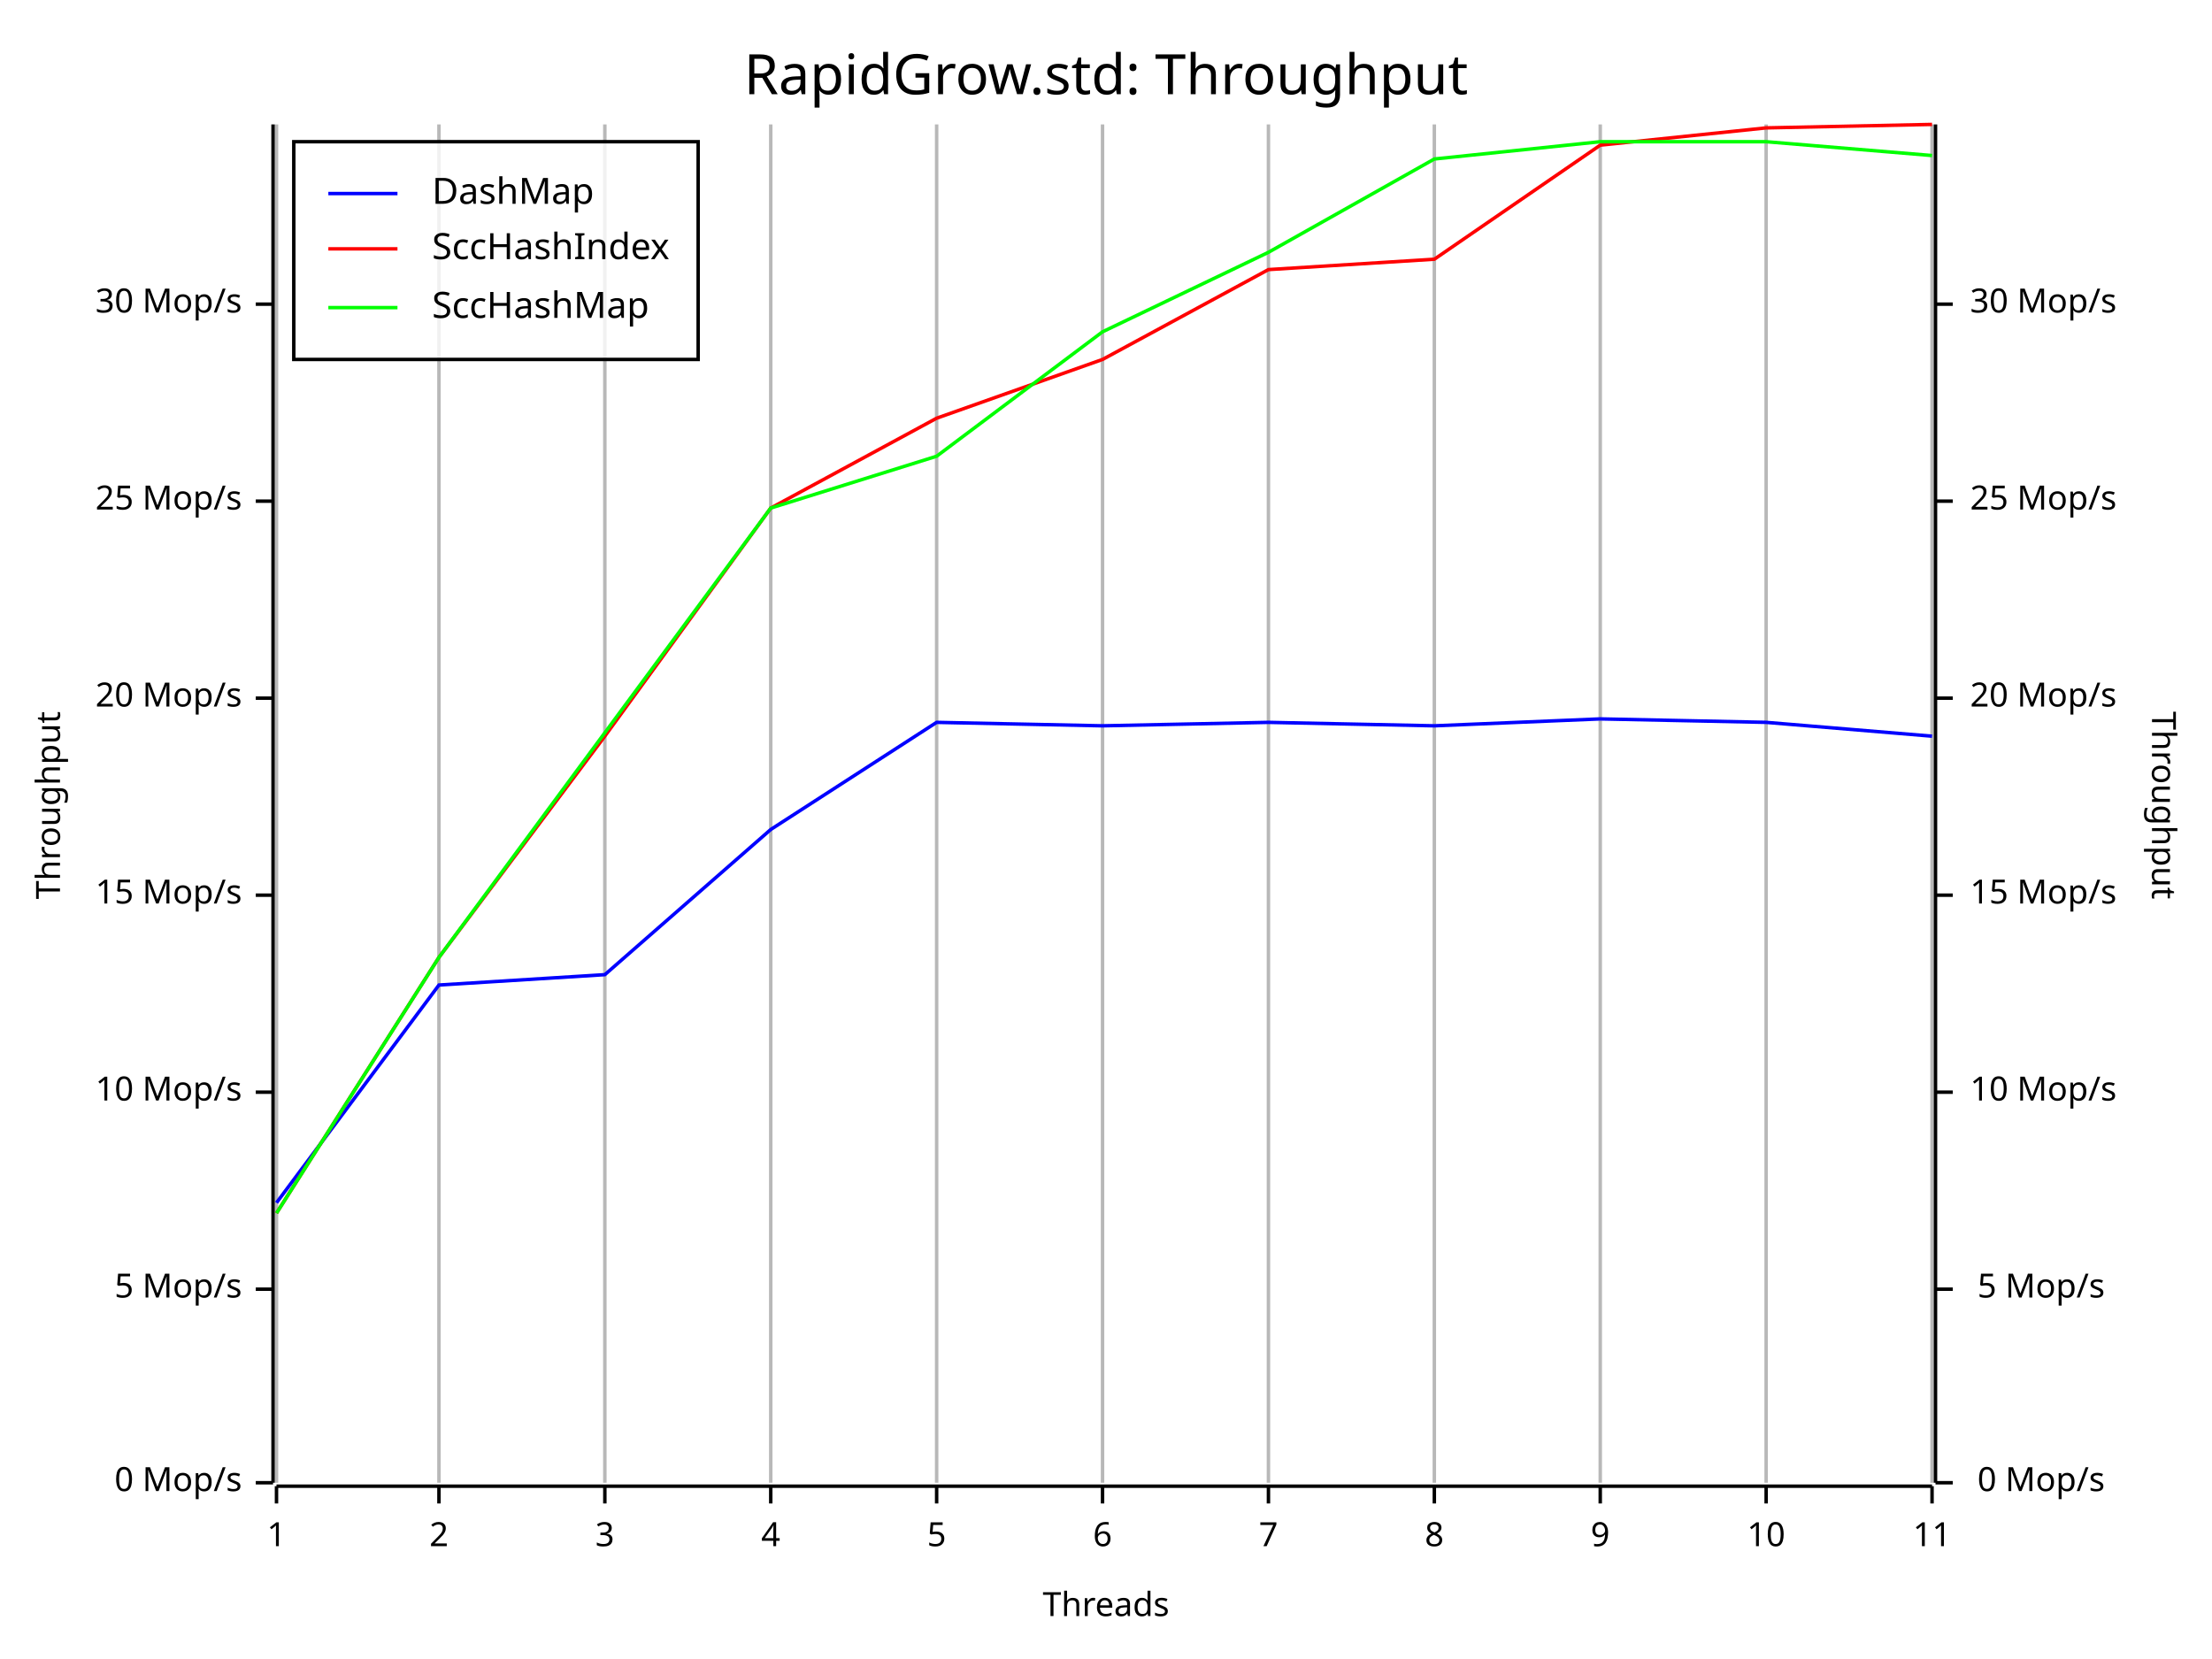
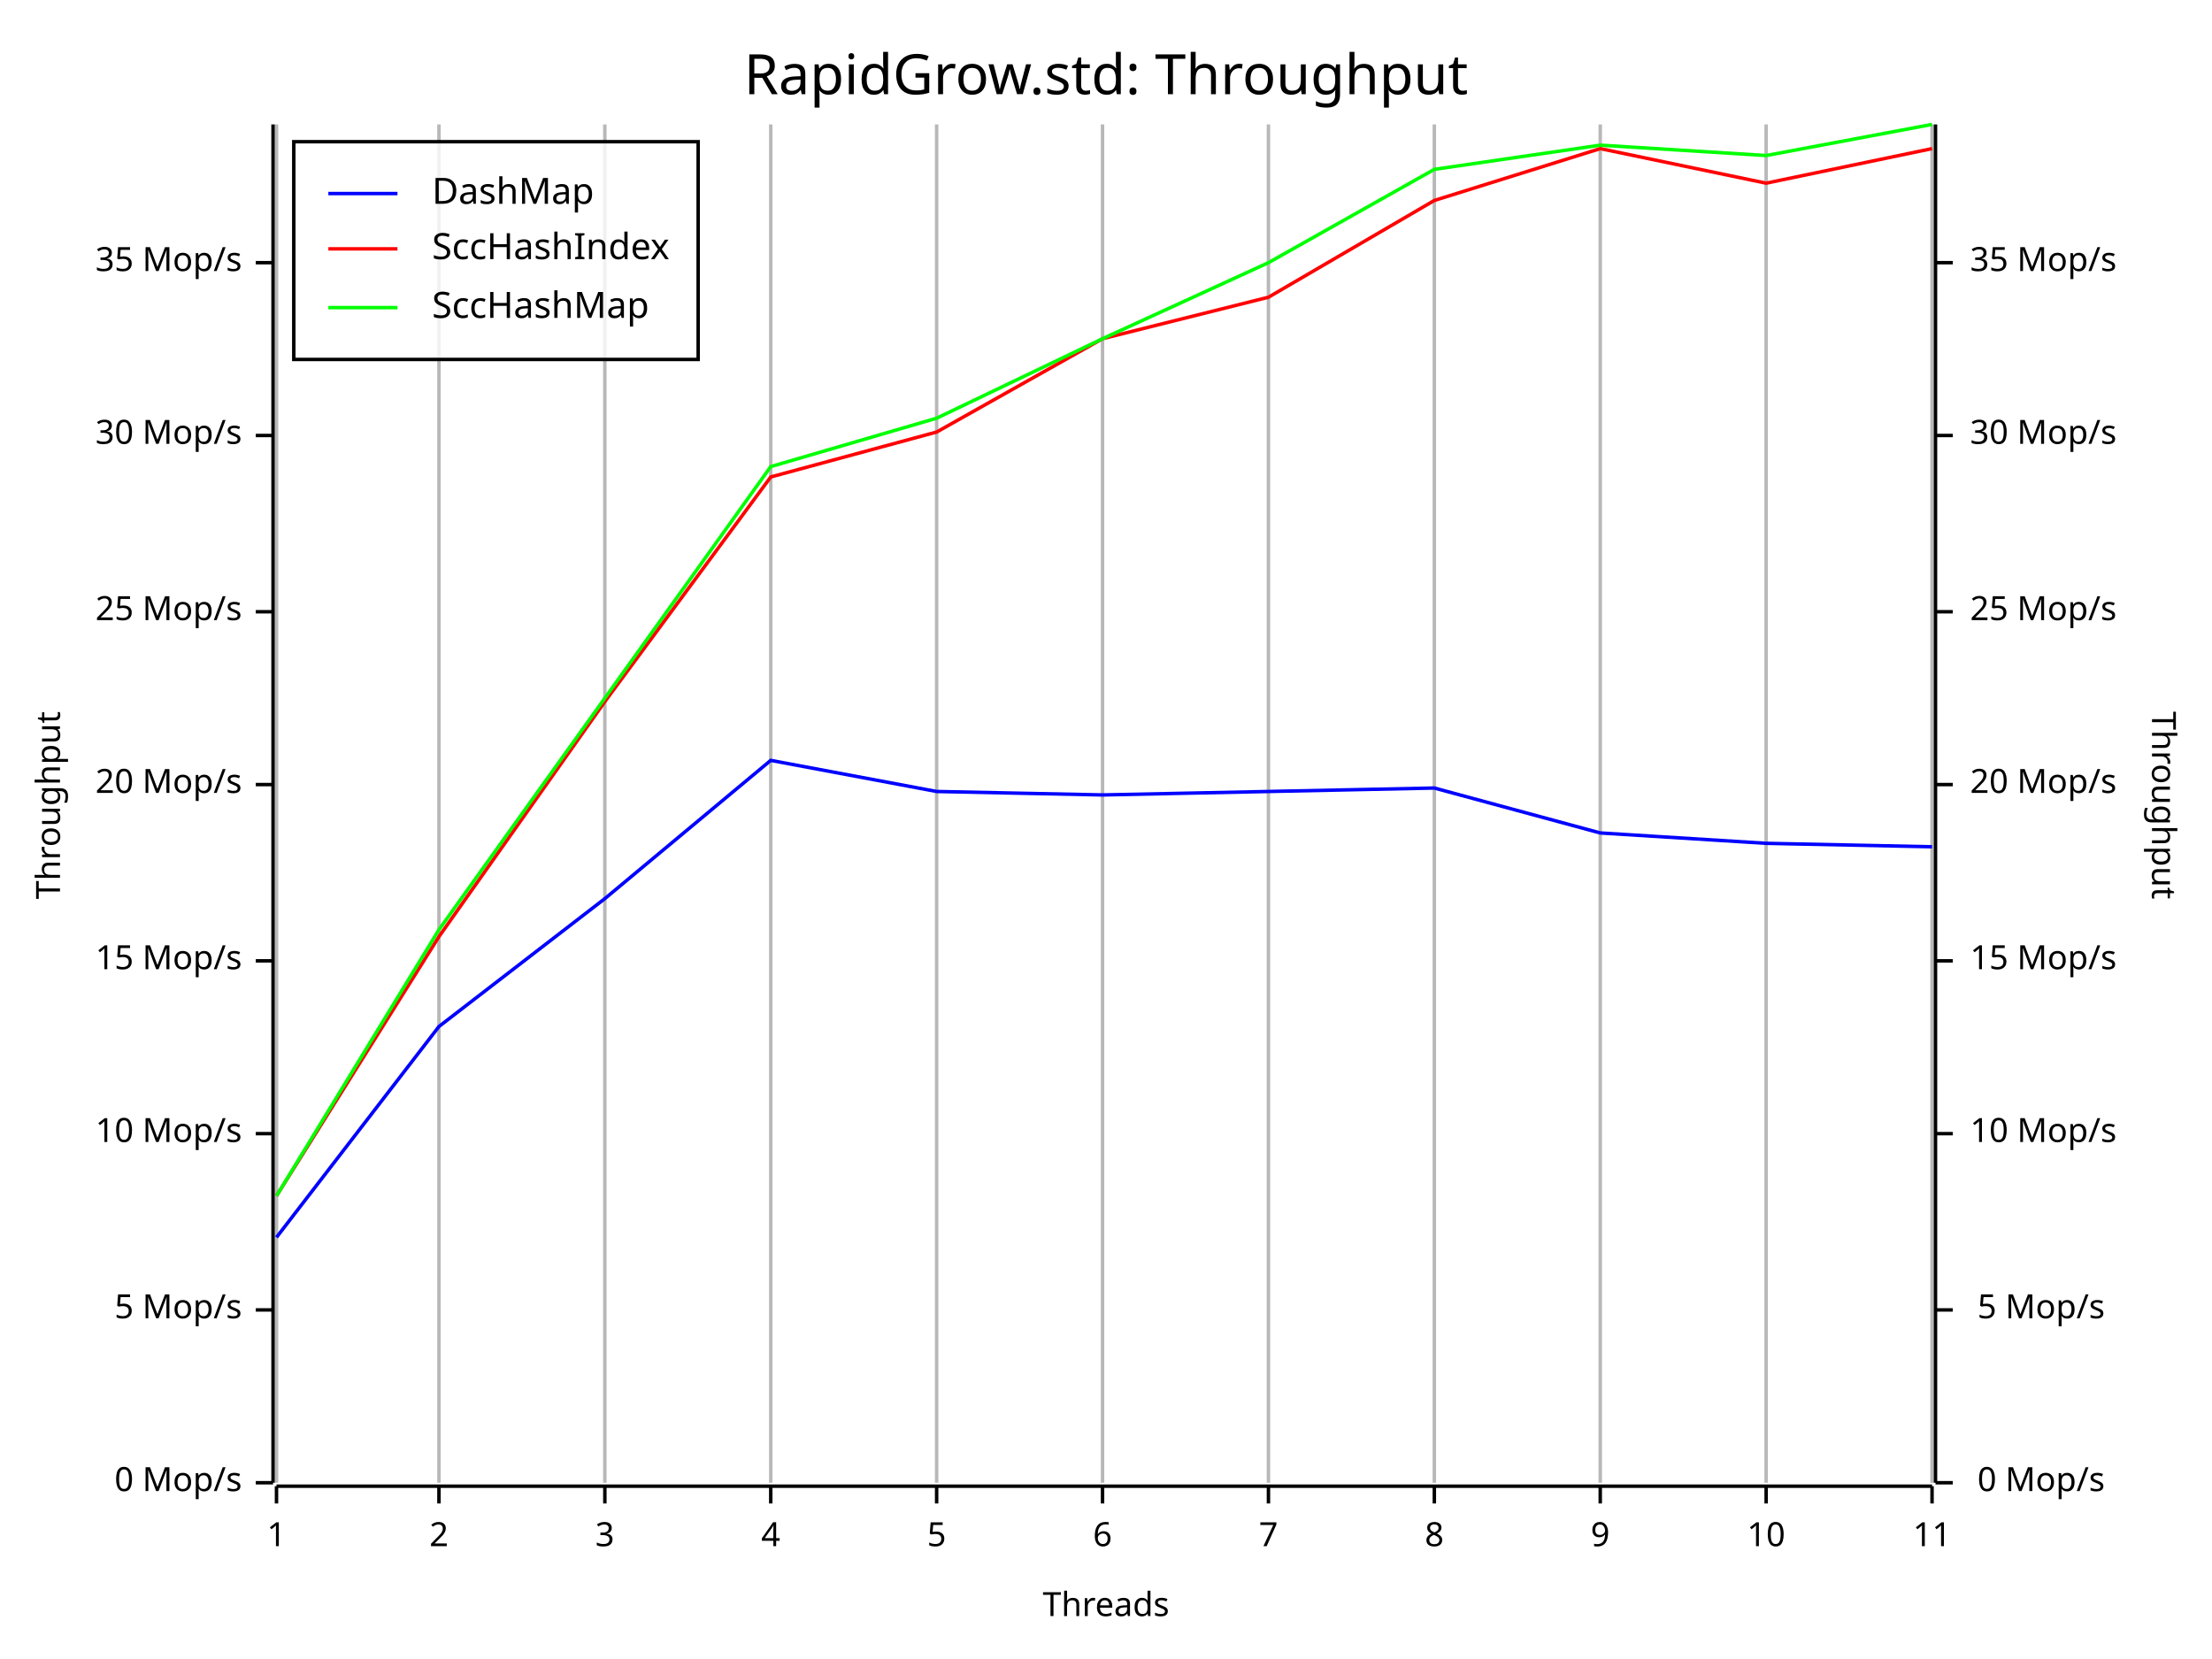
<svg xmlns="http://www.w3.org/2000/svg" width="640" height="480" viewBox="0 0 640 480">
  <rect x="0" y="0" width="640" height="480" opacity="1" fill="#FFFFFF" stroke="none" />
  <text x="320" y="15" dy="0.76em" text-anchor="middle" font-family="Fira Code" font-size="16.129" opacity="1" fill="#000000">
RapidGrow.std: Throughput
</text>
  <line opacity="0.1" stroke="#000000" stroke-width="1" x1="80" y1="429" x2="80" y2="36" />
  <line opacity="0.1" stroke="#000000" stroke-width="1" x1="127" y1="429" x2="127" y2="36" />
  <line opacity="0.1" stroke="#000000" stroke-width="1" x1="175" y1="429" x2="175" y2="36" />
  <line opacity="0.1" stroke="#000000" stroke-width="1" x1="223" y1="429" x2="223" y2="36" />
  <line opacity="0.1" stroke="#000000" stroke-width="1" x1="271" y1="429" x2="271" y2="36" />
  <line opacity="0.1" stroke="#000000" stroke-width="1" x1="319" y1="429" x2="319" y2="36" />
  <line opacity="0.1" stroke="#000000" stroke-width="1" x1="367" y1="429" x2="367" y2="36" />
  <line opacity="0.1" stroke="#000000" stroke-width="1" x1="415" y1="429" x2="415" y2="36" />
  <line opacity="0.1" stroke="#000000" stroke-width="1" x1="463" y1="429" x2="463" y2="36" />
  <line opacity="0.1" stroke="#000000" stroke-width="1" x1="511" y1="429" x2="511" y2="36" />
  <line opacity="0.1" stroke="#000000" stroke-width="1" x1="559" y1="429" x2="559" y2="36" />
  <text x="10" y="233" dy="0.76em" text-anchor="middle" font-family="sans-serif" font-size="9.677" opacity="1" fill="#000000" transform="rotate(270, 10, 233)">
Throughput
</text>
  <text x="320" y="470" dy="-0.5ex" text-anchor="middle" font-family="sans-serif" font-size="9.677" opacity="1" fill="#000000">
Threads
</text>
  <text x="630" y="233" dy="0.76em" text-anchor="middle" font-family="sans-serif" font-size="9.677" opacity="1" fill="#000000" transform="rotate(90, 630, 233)">
Throughput
</text>
  <line opacity="0.2" stroke="#000000" stroke-width="1" x1="80" y1="429" x2="80" y2="36" />
  <line opacity="0.2" stroke="#000000" stroke-width="1" x1="127" y1="429" x2="127" y2="36" />
  <line opacity="0.2" stroke="#000000" stroke-width="1" x1="175" y1="429" x2="175" y2="36" />
  <line opacity="0.2" stroke="#000000" stroke-width="1" x1="223" y1="429" x2="223" y2="36" />
  <line opacity="0.2" stroke="#000000" stroke-width="1" x1="271" y1="429" x2="271" y2="36" />
  <line opacity="0.2" stroke="#000000" stroke-width="1" x1="319" y1="429" x2="319" y2="36" />
  <line opacity="0.2" stroke="#000000" stroke-width="1" x1="367" y1="429" x2="367" y2="36" />
  <line opacity="0.2" stroke="#000000" stroke-width="1" x1="415" y1="429" x2="415" y2="36" />
  <line opacity="0.2" stroke="#000000" stroke-width="1" x1="463" y1="429" x2="463" y2="36" />
  <line opacity="0.2" stroke="#000000" stroke-width="1" x1="511" y1="429" x2="511" y2="36" />
  <line opacity="0.2" stroke="#000000" stroke-width="1" x1="559" y1="429" x2="559" y2="36" />
  <polyline fill="none" opacity="1" stroke="#000000" stroke-width="1" points="79,36 79,429 " />
  <text x="70" y="429" dy="0.5ex" text-anchor="end" font-family="sans-serif" font-size="9.677" opacity="1" fill="#000000">
0 Mop/s
</text>
  <polyline fill="none" opacity="1" stroke="#000000" stroke-width="1" points="74,429 79,429 " />
-   <text x="70" y="373" dy="0.5ex" text-anchor="end" font-family="sans-serif" font-size="9.677" opacity="1" fill="#000000">
+   <text x="70" y="379" dy="0.5ex" text-anchor="end" font-family="sans-serif" font-size="9.677" opacity="1" fill="#000000">
5 Mop/s
</text>
-   <polyline fill="none" opacity="1" stroke="#000000" stroke-width="1" points="74,373 79,373 " />
-   <text x="70" y="316" dy="0.5ex" text-anchor="end" font-family="sans-serif" font-size="9.677" opacity="1" fill="#000000">
+   <polyline fill="none" opacity="1" stroke="#000000" stroke-width="1" points="74,379 79,379 " />
+   <text x="70" y="328" dy="0.5ex" text-anchor="end" font-family="sans-serif" font-size="9.677" opacity="1" fill="#000000">
10 Mop/s
</text>
-   <polyline fill="none" opacity="1" stroke="#000000" stroke-width="1" points="74,316 79,316 " />
-   <text x="70" y="259" dy="0.5ex" text-anchor="end" font-family="sans-serif" font-size="9.677" opacity="1" fill="#000000">
+   <polyline fill="none" opacity="1" stroke="#000000" stroke-width="1" points="74,328 79,328 " />
+   <text x="70" y="278" dy="0.5ex" text-anchor="end" font-family="sans-serif" font-size="9.677" opacity="1" fill="#000000">
15 Mop/s
</text>
-   <polyline fill="none" opacity="1" stroke="#000000" stroke-width="1" points="74,259 79,259 " />
-   <text x="70" y="202" dy="0.5ex" text-anchor="end" font-family="sans-serif" font-size="9.677" opacity="1" fill="#000000">
+   <polyline fill="none" opacity="1" stroke="#000000" stroke-width="1" points="74,278 79,278 " />
+   <text x="70" y="227" dy="0.5ex" text-anchor="end" font-family="sans-serif" font-size="9.677" opacity="1" fill="#000000">
20 Mop/s
</text>
-   <polyline fill="none" opacity="1" stroke="#000000" stroke-width="1" points="74,202 79,202 " />
-   <text x="70" y="145" dy="0.5ex" text-anchor="end" font-family="sans-serif" font-size="9.677" opacity="1" fill="#000000">
+   <polyline fill="none" opacity="1" stroke="#000000" stroke-width="1" points="74,227 79,227 " />
+   <text x="70" y="177" dy="0.5ex" text-anchor="end" font-family="sans-serif" font-size="9.677" opacity="1" fill="#000000">
25 Mop/s
</text>
-   <polyline fill="none" opacity="1" stroke="#000000" stroke-width="1" points="74,145 79,145 " />
-   <text x="70" y="88" dy="0.5ex" text-anchor="end" font-family="sans-serif" font-size="9.677" opacity="1" fill="#000000">
+   <polyline fill="none" opacity="1" stroke="#000000" stroke-width="1" points="74,177 79,177 " />
+   <text x="70" y="126" dy="0.5ex" text-anchor="end" font-family="sans-serif" font-size="9.677" opacity="1" fill="#000000">
30 Mop/s
</text>
-   <polyline fill="none" opacity="1" stroke="#000000" stroke-width="1" points="74,88 79,88 " />
+   <polyline fill="none" opacity="1" stroke="#000000" stroke-width="1" points="74,126 79,126 " />
+   <text x="70" y="76" dy="0.5ex" text-anchor="end" font-family="sans-serif" font-size="9.677" opacity="1" fill="#000000">
+ 35 Mop/s
+ </text>
+   <polyline fill="none" opacity="1" stroke="#000000" stroke-width="1" points="74,76 79,76 " />
  <polyline fill="none" opacity="1" stroke="#000000" stroke-width="1" points="80,430 559,430 " />
  <text x="80" y="440" dy="0.76em" text-anchor="middle" font-family="sans-serif" font-size="9.677" opacity="1" fill="#000000">
1
</text>
  <polyline fill="none" opacity="1" stroke="#000000" stroke-width="1" points="80,430 80,435 " />
  <text x="127" y="440" dy="0.76em" text-anchor="middle" font-family="sans-serif" font-size="9.677" opacity="1" fill="#000000">
2
</text>
  <polyline fill="none" opacity="1" stroke="#000000" stroke-width="1" points="127,430 127,435 " />
  <text x="175" y="440" dy="0.76em" text-anchor="middle" font-family="sans-serif" font-size="9.677" opacity="1" fill="#000000">
3
</text>
  <polyline fill="none" opacity="1" stroke="#000000" stroke-width="1" points="175,430 175,435 " />
  <text x="223" y="440" dy="0.76em" text-anchor="middle" font-family="sans-serif" font-size="9.677" opacity="1" fill="#000000">
4
</text>
  <polyline fill="none" opacity="1" stroke="#000000" stroke-width="1" points="223,430 223,435 " />
  <text x="271" y="440" dy="0.76em" text-anchor="middle" font-family="sans-serif" font-size="9.677" opacity="1" fill="#000000">
5
</text>
  <polyline fill="none" opacity="1" stroke="#000000" stroke-width="1" points="271,430 271,435 " />
  <text x="319" y="440" dy="0.76em" text-anchor="middle" font-family="sans-serif" font-size="9.677" opacity="1" fill="#000000">
6
</text>
  <polyline fill="none" opacity="1" stroke="#000000" stroke-width="1" points="319,430 319,435 " />
  <text x="367" y="440" dy="0.76em" text-anchor="middle" font-family="sans-serif" font-size="9.677" opacity="1" fill="#000000">
7
</text>
  <polyline fill="none" opacity="1" stroke="#000000" stroke-width="1" points="367,430 367,435 " />
  <text x="415" y="440" dy="0.76em" text-anchor="middle" font-family="sans-serif" font-size="9.677" opacity="1" fill="#000000">
8
</text>
  <polyline fill="none" opacity="1" stroke="#000000" stroke-width="1" points="415,430 415,435 " />
  <text x="463" y="440" dy="0.76em" text-anchor="middle" font-family="sans-serif" font-size="9.677" opacity="1" fill="#000000">
9
</text>
  <polyline fill="none" opacity="1" stroke="#000000" stroke-width="1" points="463,430 463,435 " />
  <text x="511" y="440" dy="0.76em" text-anchor="middle" font-family="sans-serif" font-size="9.677" opacity="1" fill="#000000">
10
</text>
  <polyline fill="none" opacity="1" stroke="#000000" stroke-width="1" points="511,430 511,435 " />
  <text x="559" y="440" dy="0.76em" text-anchor="middle" font-family="sans-serif" font-size="9.677" opacity="1" fill="#000000">
11
</text>
  <polyline fill="none" opacity="1" stroke="#000000" stroke-width="1" points="559,430 559,435 " />
  <polyline fill="none" opacity="1" stroke="#000000" stroke-width="1" points="560,36 560,429 " />
  <text x="609" y="429" dy="0.5ex" text-anchor="end" font-family="sans-serif" font-size="9.677" opacity="1" fill="#000000">
0 Mop/s
</text>
  <polyline fill="none" opacity="1" stroke="#000000" stroke-width="1" points="560,429 565,429 " />
-   <text x="609" y="373" dy="0.5ex" text-anchor="end" font-family="sans-serif" font-size="9.677" opacity="1" fill="#000000">
+   <text x="609" y="379" dy="0.5ex" text-anchor="end" font-family="sans-serif" font-size="9.677" opacity="1" fill="#000000">
5 Mop/s
</text>
-   <polyline fill="none" opacity="1" stroke="#000000" stroke-width="1" points="560,373 565,373 " />
-   <text x="570" y="316" dy="0.5ex" text-anchor="start" font-family="sans-serif" font-size="9.677" opacity="1" fill="#000000">
+   <polyline fill="none" opacity="1" stroke="#000000" stroke-width="1" points="560,379 565,379 " />
+   <text x="570" y="328" dy="0.5ex" text-anchor="start" font-family="sans-serif" font-size="9.677" opacity="1" fill="#000000">
10 Mop/s
</text>
-   <polyline fill="none" opacity="1" stroke="#000000" stroke-width="1" points="560,316 565,316 " />
-   <text x="570" y="259" dy="0.5ex" text-anchor="start" font-family="sans-serif" font-size="9.677" opacity="1" fill="#000000">
+   <polyline fill="none" opacity="1" stroke="#000000" stroke-width="1" points="560,328 565,328 " />
+   <text x="570" y="278" dy="0.5ex" text-anchor="start" font-family="sans-serif" font-size="9.677" opacity="1" fill="#000000">
15 Mop/s
</text>
-   <polyline fill="none" opacity="1" stroke="#000000" stroke-width="1" points="560,259 565,259 " />
-   <text x="570" y="202" dy="0.5ex" text-anchor="start" font-family="sans-serif" font-size="9.677" opacity="1" fill="#000000">
+   <polyline fill="none" opacity="1" stroke="#000000" stroke-width="1" points="560,278 565,278 " />
+   <text x="570" y="227" dy="0.5ex" text-anchor="start" font-family="sans-serif" font-size="9.677" opacity="1" fill="#000000">
20 Mop/s
</text>
-   <polyline fill="none" opacity="1" stroke="#000000" stroke-width="1" points="560,202 565,202 " />
-   <text x="570" y="145" dy="0.5ex" text-anchor="start" font-family="sans-serif" font-size="9.677" opacity="1" fill="#000000">
+   <polyline fill="none" opacity="1" stroke="#000000" stroke-width="1" points="560,227 565,227 " />
+   <text x="570" y="177" dy="0.5ex" text-anchor="start" font-family="sans-serif" font-size="9.677" opacity="1" fill="#000000">
25 Mop/s
</text>
-   <polyline fill="none" opacity="1" stroke="#000000" stroke-width="1" points="560,145 565,145 " />
-   <text x="570" y="88" dy="0.5ex" text-anchor="start" font-family="sans-serif" font-size="9.677" opacity="1" fill="#000000">
+   <polyline fill="none" opacity="1" stroke="#000000" stroke-width="1" points="560,177 565,177 " />
+   <text x="570" y="126" dy="0.5ex" text-anchor="start" font-family="sans-serif" font-size="9.677" opacity="1" fill="#000000">
30 Mop/s
</text>
-   <polyline fill="none" opacity="1" stroke="#000000" stroke-width="1" points="560,88 565,88 " />
-   <polyline fill="none" opacity="1" stroke="#0000FF" stroke-width="1" points="80,348 127,285 175,282 223,240 271,209 319,210 367,209 415,210 463,208 511,209 559,213 " />
-   <polyline fill="none" opacity="1" stroke="#FF0000" stroke-width="1" points="80,351 127,277 175,213 223,147 271,121 319,104 367,78 415,75 463,42 511,37 559,36 " />
-   <polyline fill="none" opacity="1" stroke="#00FF00" stroke-width="1" points="80,351 127,277 175,212 223,147 271,132 319,96 367,73 415,46 463,41 511,41 559,45 " />
+   <polyline fill="none" opacity="1" stroke="#000000" stroke-width="1" points="560,126 565,126 " />
+   <text x="570" y="76" dy="0.5ex" text-anchor="start" font-family="sans-serif" font-size="9.677" opacity="1" fill="#000000">
+ 35 Mop/s
+ </text>
+   <polyline fill="none" opacity="1" stroke="#000000" stroke-width="1" points="560,76 565,76 " />
+   <polyline fill="none" opacity="1" stroke="#0000FF" stroke-width="1" points="80,358 127,297 175,260 223,220 271,229 319,230 367,229 415,228 463,241 511,244 559,245 " />
+   <polyline fill="none" opacity="1" stroke="#FF0000" stroke-width="1" points="80,346 127,271 175,203 223,138 271,125 319,98 367,86 415,58 463,43 511,53 559,43 " />
+   <polyline fill="none" opacity="1" stroke="#00FF00" stroke-width="1" points="80,346 127,269 175,202 223,135 271,121 319,98 367,76 415,49 463,42 511,45 559,36 " />
  <rect x="85" y="41" width="117" height="63" opacity="0.8" fill="#FFFFFF" stroke="none" />
  <rect x="85" y="41" width="117" height="63" opacity="1" fill="none" stroke="#000000" />
  <text x="125" y="51" dy="0.76em" text-anchor="start" font-family="Fira Code" font-size="10.484" opacity="1" fill="#000000">
DashMap
</text>
  <text x="125" y="67" dy="0.76em" text-anchor="start" font-family="Fira Code" font-size="10.484" opacity="1" fill="#000000">
SccHashIndex
</text>
  <text x="125" y="84" dy="0.76em" text-anchor="start" font-family="Fira Code" font-size="10.484" opacity="1" fill="#000000">
SccHashMap
</text>
  <polyline fill="none" opacity="1" stroke="#0000FF" stroke-width="1" points="95,56 115,56 " />
  <polyline fill="none" opacity="1" stroke="#FF0000" stroke-width="1" points="95,72 115,72 " />
  <polyline fill="none" opacity="1" stroke="#00FF00" stroke-width="1" points="95,89 115,89 " />
</svg>
